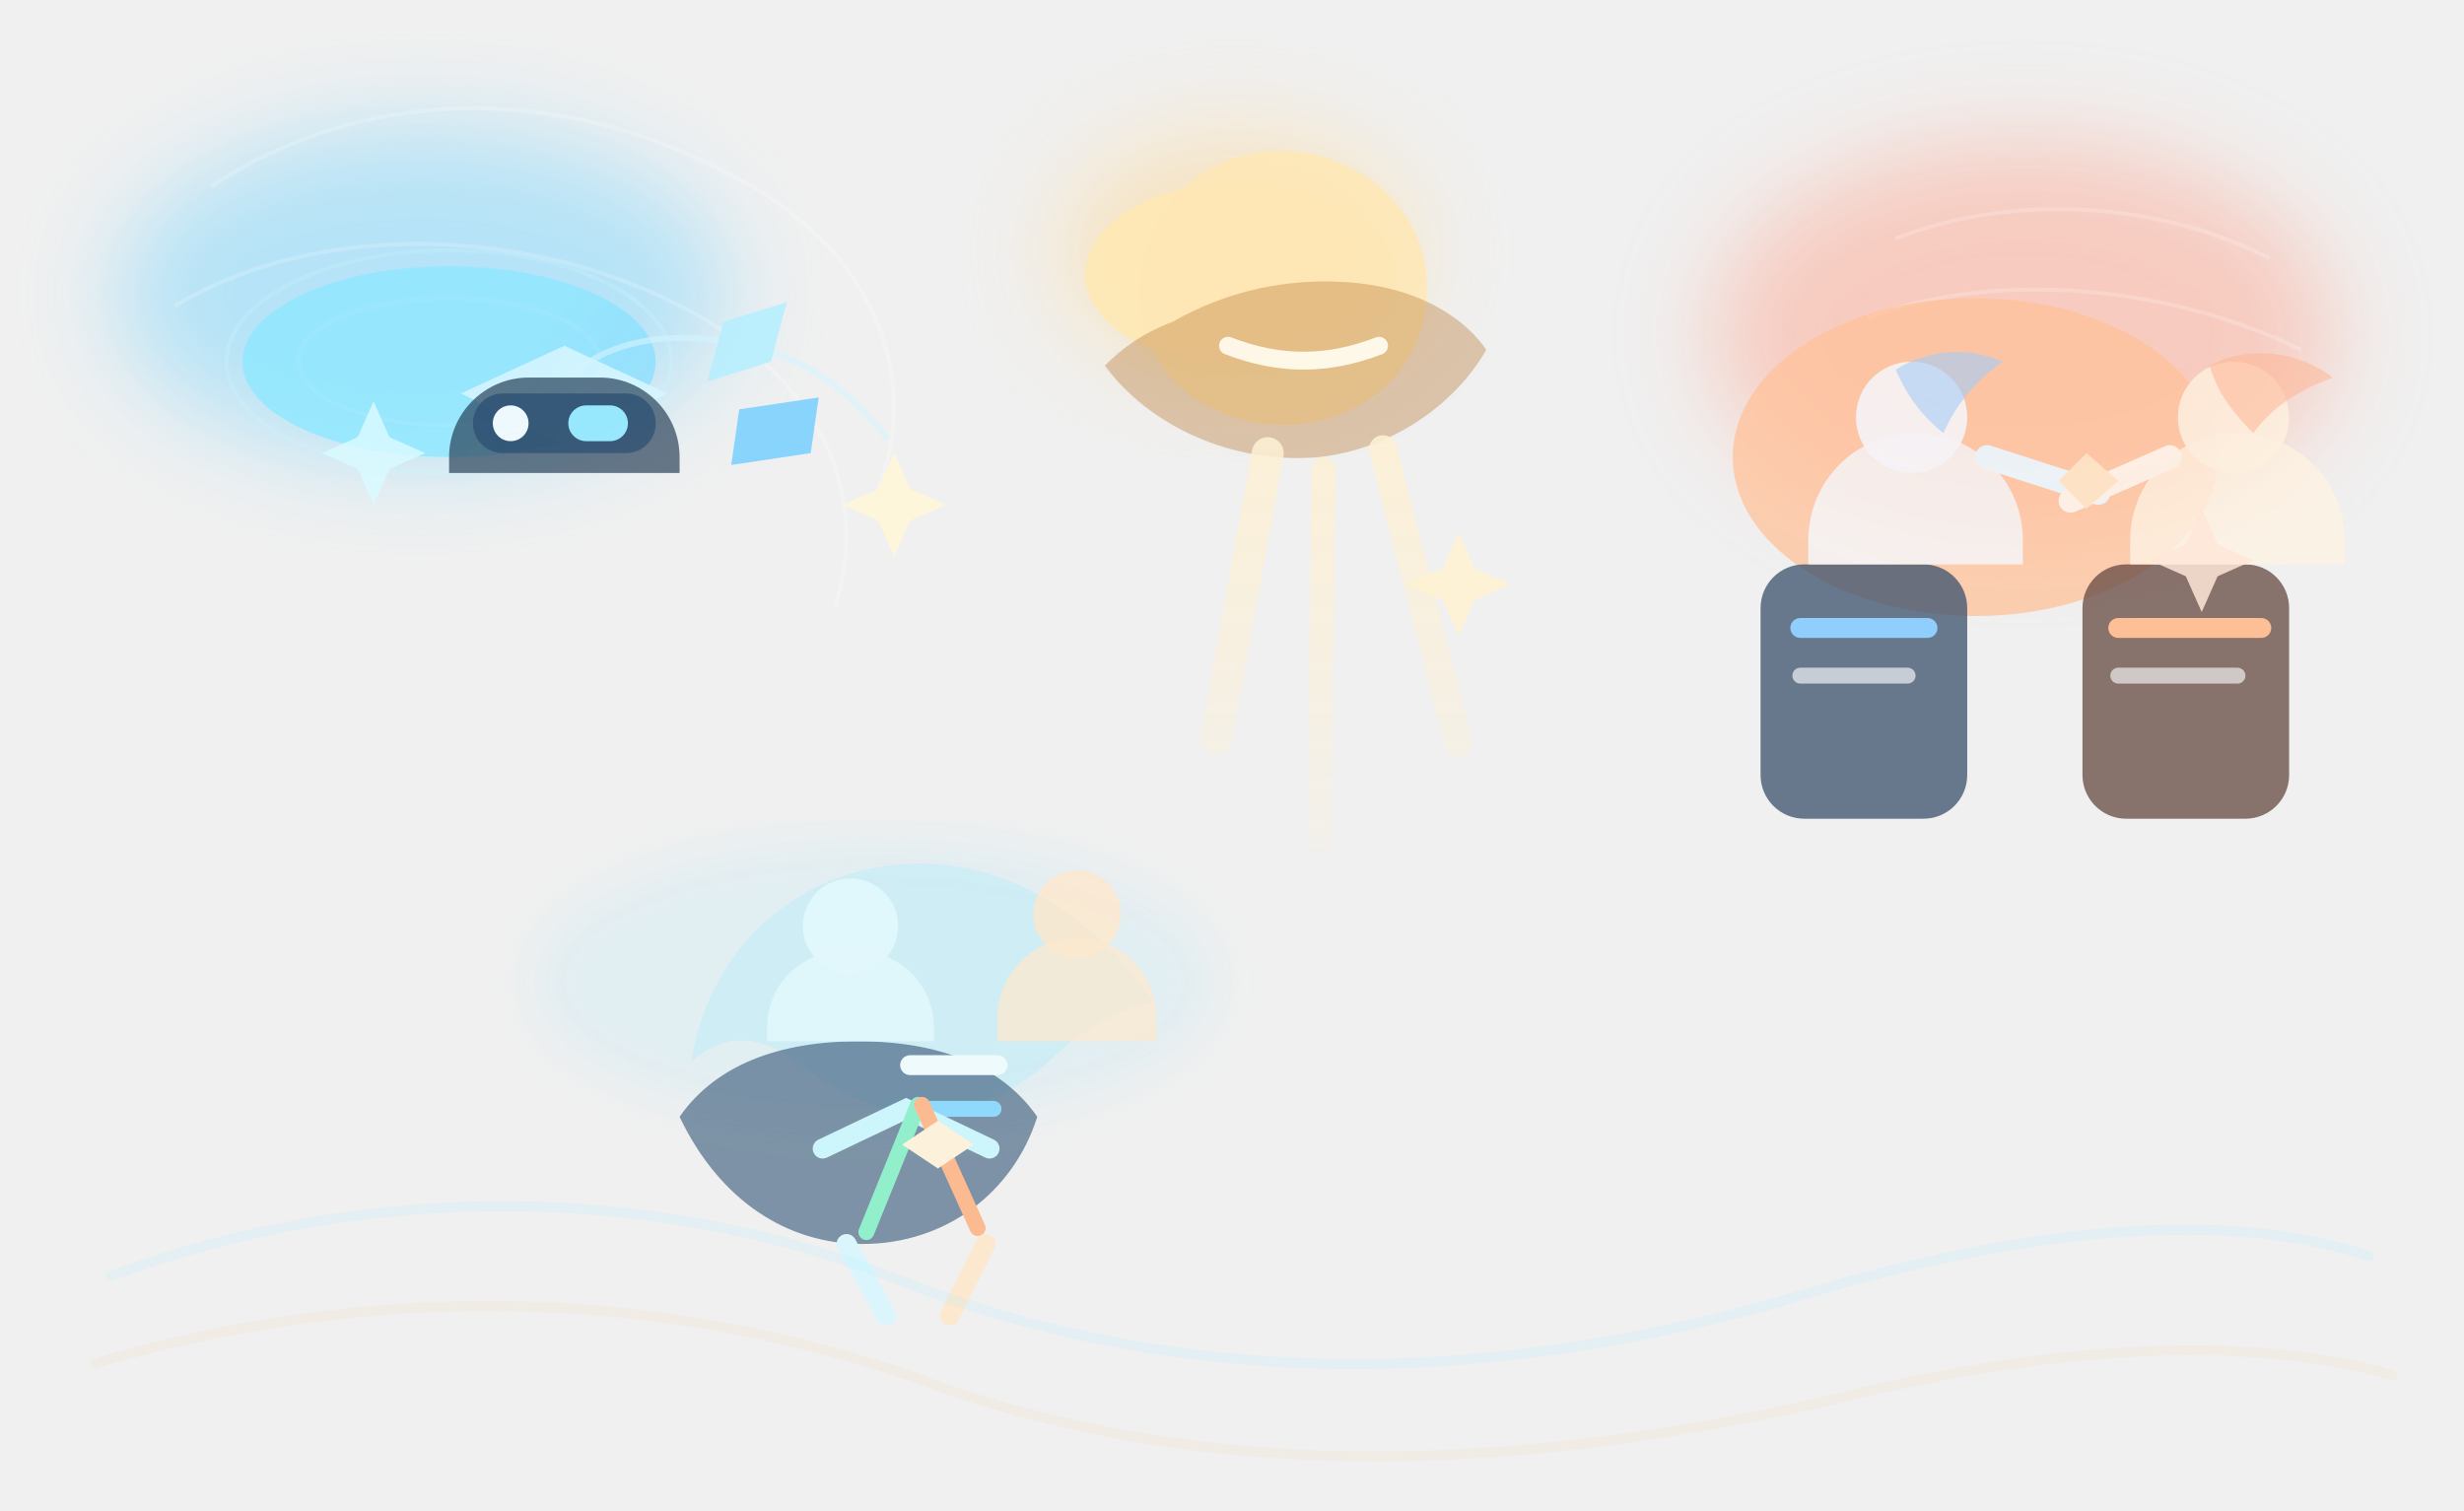
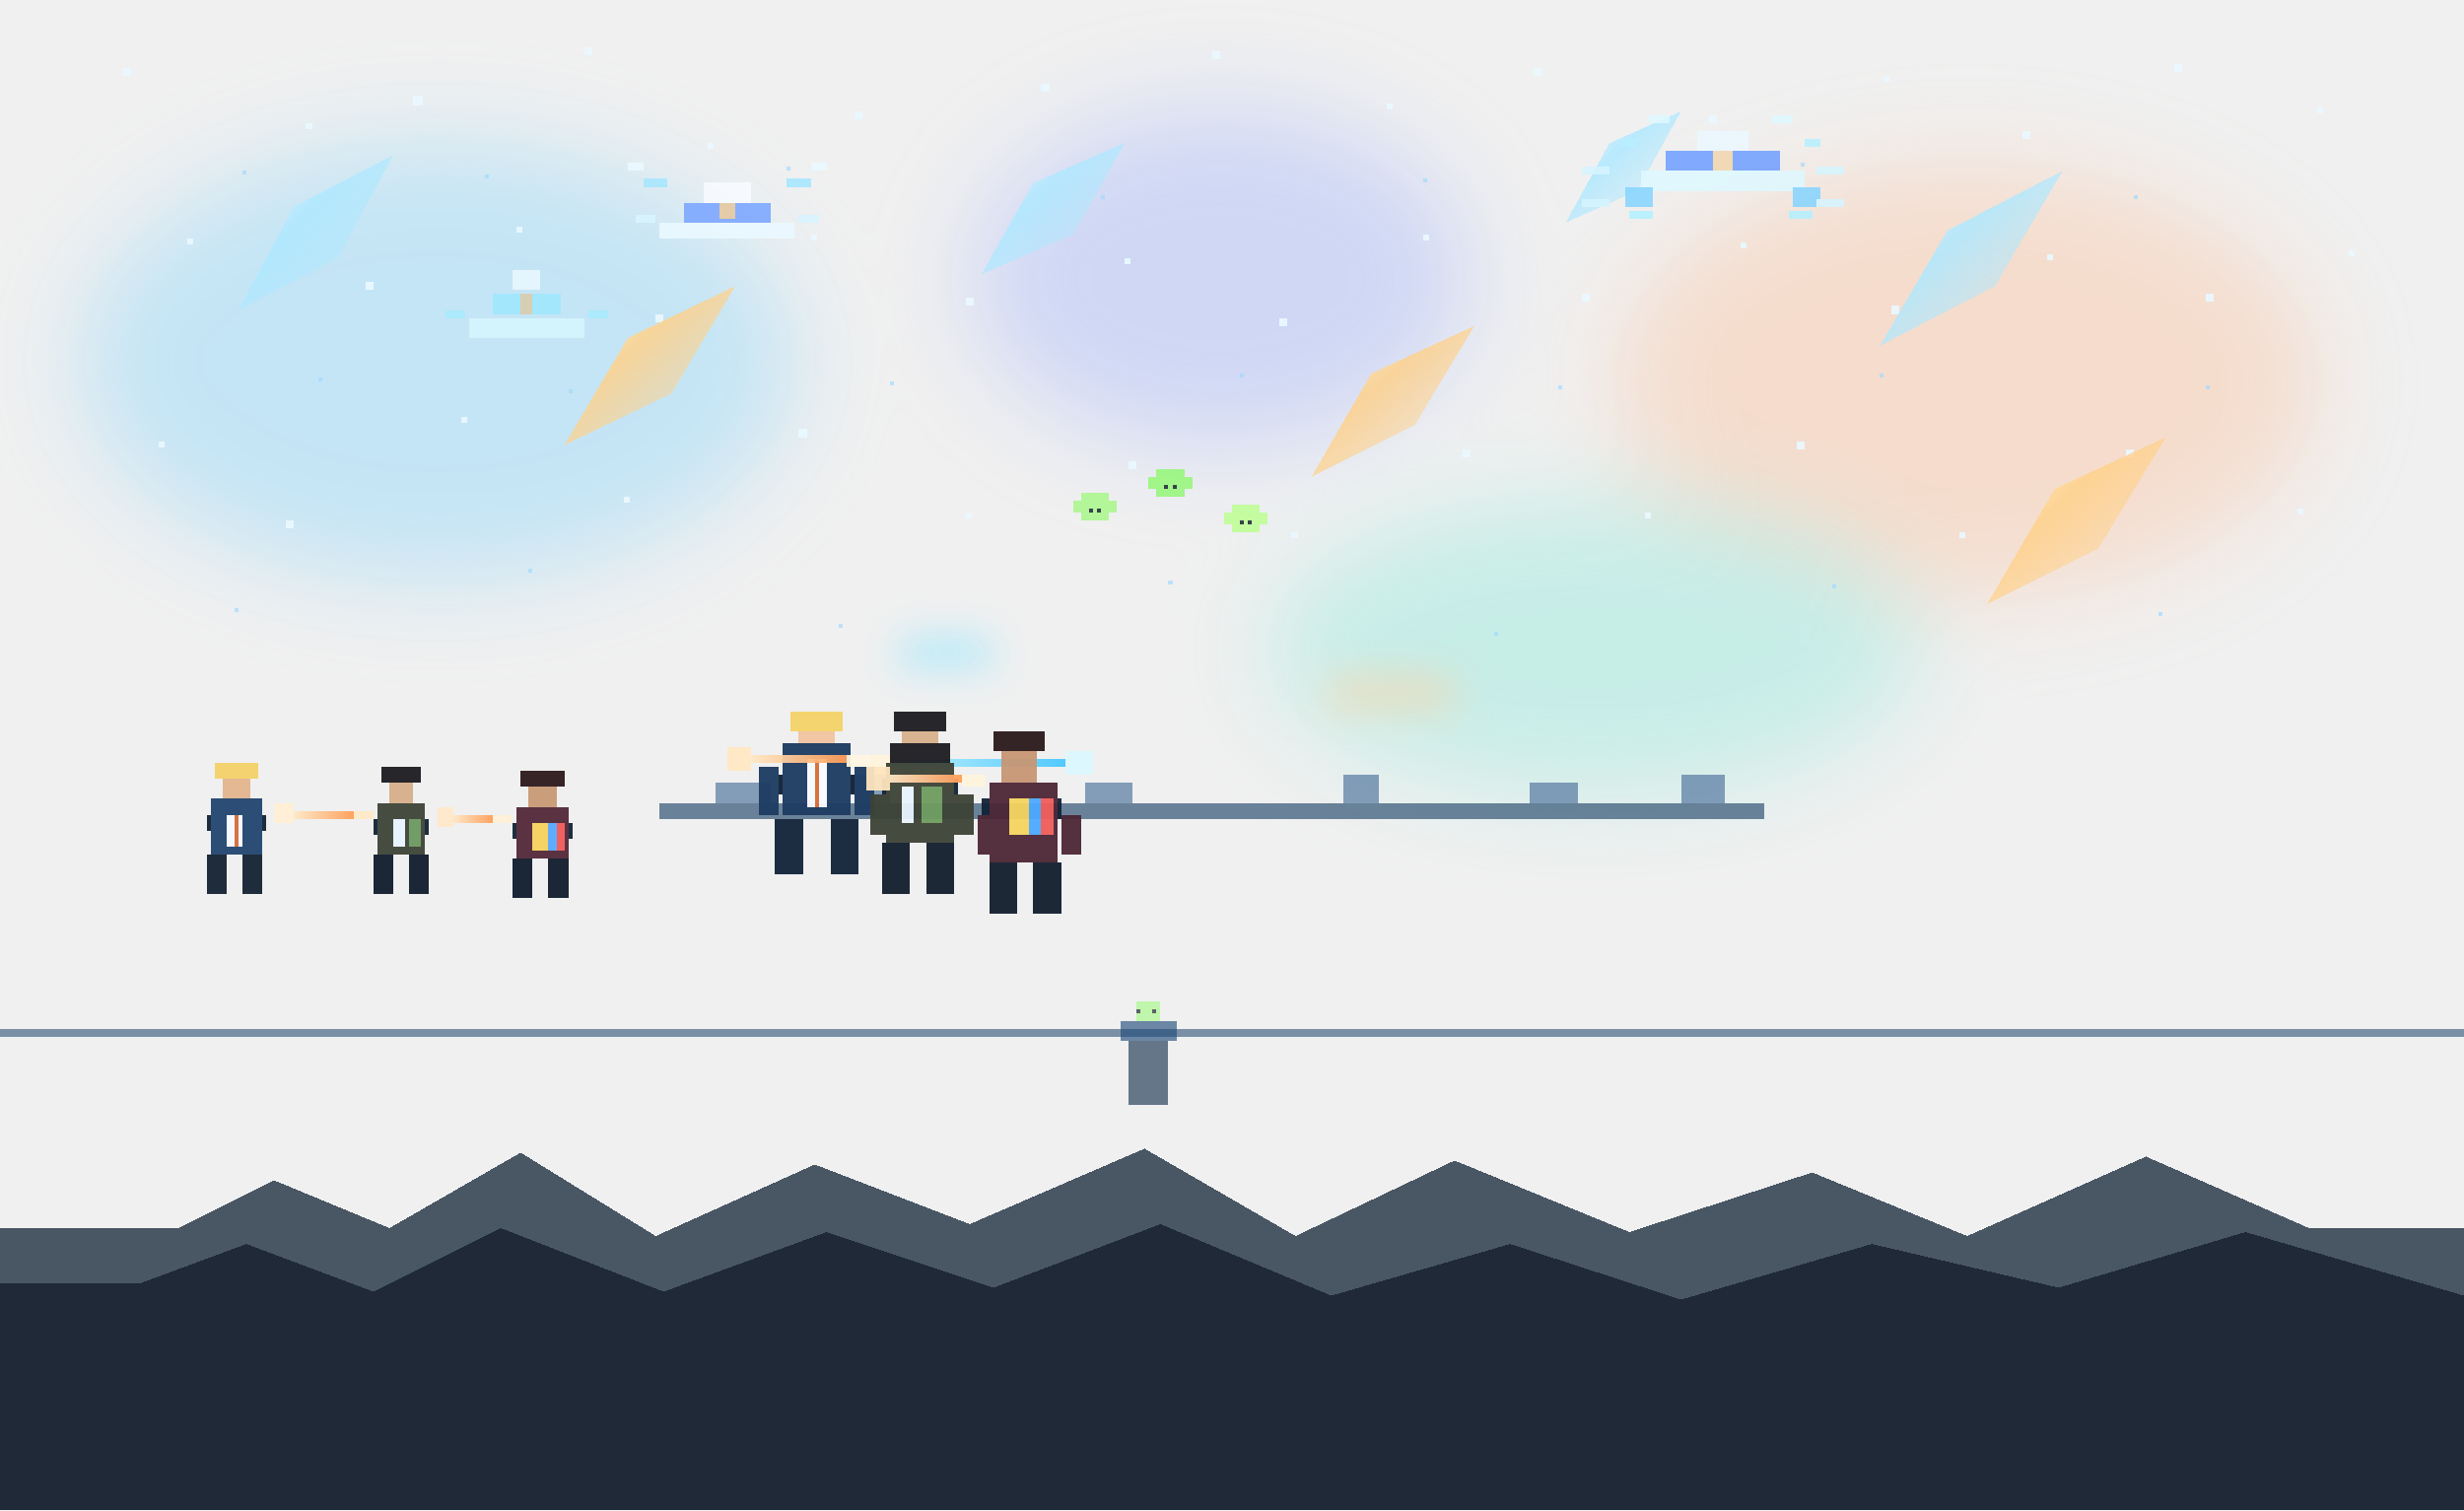
<svg xmlns="http://www.w3.org/2000/svg" width="1240" height="760" viewBox="0 0 1240 760" fill="none">
  <defs>
-     <linearGradient id="glowBlue" x1="122" y1="100" x2="416" y2="322" gradientUnits="userSpaceOnUse">
-       <stop stop-color="#8FE8FF" stop-opacity="0.95" />
-       <stop offset="1" stop-color="#57A9FF" stop-opacity="0.08" />
-     </linearGradient>
-     <linearGradient id="glowGold" x1="560" y1="48" x2="690" y2="256" gradientUnits="userSpaceOnUse">
-       <stop stop-color="#FFE8B2" stop-opacity="0.96" />
-       <stop offset="1" stop-color="#F4B35D" stop-opacity="0.08" />
-     </linearGradient>
-     <linearGradient id="glowRed" x1="878" y1="132" x2="1134" y2="342" gradientUnits="userSpaceOnUse">
-       <stop stop-color="#FFC19B" stop-opacity="0.9" />
-       <stop offset="1" stop-color="#FF7E7E" stop-opacity="0.08" />
-     </linearGradient>
-     <linearGradient id="beam" x1="620" y1="170" x2="620" y2="430" gradientUnits="userSpaceOnUse">
-       <stop stop-color="#FFF0D0" stop-opacity="0.88" />
-       <stop offset="1" stop-color="#FFF0D0" stop-opacity="0" />
-     </linearGradient>
-     <filter id="blur24" x="0" y="0" width="1240" height="760" filterUnits="userSpaceOnUse" color-interpolation-filters="sRGB">
+     <linearGradient id="meteorBlue" x1="0" y1="0" x2="1" y2="1">
+       <stop offset="0" stop-color="#F5FBFF" />
+       <stop offset="0.4" stop-color="#AEE8FF" />
+       <stop offset="1" stop-color="#AEE8FF" stop-opacity="0" />
+     </linearGradient>
+     <linearGradient id="meteorGold" x1="0" y1="0" x2="1" y2="1">
+       <stop offset="0" stop-color="#FFF7DD" />
+       <stop offset="0.4" stop-color="#FFD18A" />
+       <stop offset="1" stop-color="#FFD18A" stop-opacity="0" />
+     </linearGradient>
+     <linearGradient id="beamBlue" x1="0" y1="0" x2="1" y2="0">
+       <stop offset="0" stop-color="#BFF3FF" />
+       <stop offset="1" stop-color="#4CC8FF" />
+     </linearGradient>
+     <linearGradient id="beamOrange" x1="0" y1="0" x2="1" y2="0">
+       <stop offset="0" stop-color="#FFE8C5" />
+       <stop offset="1" stop-color="#FF9D57" />
+     </linearGradient>
+     <filter id="softGlow" x="-120" y="-120" width="1480" height="1000" filterUnits="userSpaceOnUse" color-interpolation-filters="sRGB">
      <feGaussianBlur stdDeviation="24" />
    </filter>
-     <filter id="blur12" x="0" y="0" width="1240" height="760" filterUnits="userSpaceOnUse" color-interpolation-filters="sRGB">
-       <feGaussianBlur stdDeviation="12" />
+     <filter id="smallGlow" x="-40" y="-40" width="1320" height="840" filterUnits="userSpaceOnUse" color-interpolation-filters="sRGB">
+       <feGaussianBlur stdDeviation="10" />
    </filter>
  </defs>
-   <g opacity="0.46">
-     <ellipse cx="212" cy="148" rx="154" ry="84" fill="#71D4FF" filter="url(#blur24)" />
-     <ellipse cx="622" cy="126" rx="90" ry="60" fill="#FFD58A" filter="url(#blur24)" />
-     <ellipse cx="1018" cy="168" rx="156" ry="96" fill="#FF9F86" filter="url(#blur24)" />
+   <g opacity="0.34" filter="url(#softGlow)">
+     <ellipse cx="220" cy="182" rx="180" ry="110" fill="#6FCFFF" />
+     <ellipse cx="614" cy="140" rx="126" ry="86" fill="#91A8FF" />
+     <ellipse cx="990" cy="192" rx="176" ry="108" fill="#FFB78A" />
+     <ellipse cx="802" cy="326" rx="164" ry="74" fill="#79E8D7" />
  </g>
-   <g opacity="0.5" stroke="rgba(255,255,255,0.38)" stroke-width="2">
-     <path d="M106 94C188 40 292 42 382 96C444 134 462 194 442 246" />
-     <path d="M88 154C164 108 280 114 360 164C420 202 436 256 420 306" />
-     <path d="M954 120C1010 98 1084 100 1142 130" />
-     <path d="M940 160C996 138 1084 140 1158 176" />
-   </g>
-   <g transform="translate(110 110)" opacity="0.86">
-     <ellipse cx="116" cy="72" rx="104" ry="48" fill="url(#glowBlue)" />
-     <ellipse cx="116" cy="72" rx="112" ry="56" stroke="#C8F4FF" stroke-opacity="0.34" stroke-width="2" />
-     <ellipse cx="116" cy="72" rx="76" ry="32" stroke="#AEE9FF" stroke-opacity="0.28" stroke-width="2" />
-     <path d="M172 84C190 64 220 56 256 62C288 66 314 82 336 110" stroke="#D4F6FF" stroke-opacity="0.68" stroke-width="3" stroke-linecap="round" />
-     <path d="M174 64L226 88L174 114L122 88L174 64Z" fill="#D7F6FF" fill-opacity="0.94" />
-     <path d="M156 80H192C214 80 232 98 232 120V128H116V120C116 98 134 80 156 80Z" fill="#0E2741" fill-opacity="0.7" />
-     <rect x="128" y="88" width="92" height="30" rx="15" fill="#173B61" fill-opacity="0.82" />
-     <rect x="138" y="94" width="18" height="18" rx="9" fill="#F4FBFF" />
-     <rect x="176" y="94" width="30" height="18" rx="9" fill="#8FE8FF" />
-     <path d="M254 52L286 42L278 72L246 82L254 52Z" fill="#B5EFFF" />
-     <path d="M262 96L302 90L298 118L258 124L262 96Z" fill="#79CFFF" />
-     <path d="M340 118L348 136L366 144L348 152L340 170L332 152L314 144L332 136L340 118Z" fill="#FFF7D8" />
-   </g>
-   <g transform="translate(520 52)" opacity="0.88">
-     <ellipse cx="104" cy="86" rx="78" ry="46" fill="url(#glowGold)" />
-     <path d="M60 66C72 34 108 18 142 26C174 34 196 58 198 88C200 116 186 142 160 154C136 166 106 164 84 150C56 134 46 98 60 66Z" fill="#FFE7B3" fill-opacity="0.92" />
-     <path d="M70 110C98 94 128 88 158 90C188 92 214 104 228 124C212 152 180 174 144 178C100 182 58 162 36 132C44 124 54 116 70 110Z" fill="#B06E22" fill-opacity="0.38" />
-     <path d="M98 122C124 132 148 132 174 122" stroke="#FFF9E9" stroke-width="9" stroke-linecap="round" />
-     <path d="M118 176L92 320" stroke="url(#beam)" stroke-width="16" stroke-linecap="round" />
-     <path d="M146 184L144 372" stroke="url(#beam)" stroke-width="12" stroke-linecap="round" />
-     <path d="M176 174L214 322" stroke="url(#beam)" stroke-width="14" stroke-linecap="round" />
-   </g>
-   <g transform="translate(852 122)" opacity="0.84">
-     <ellipse cx="142" cy="108" rx="122" ry="80" fill="url(#glowRed)" />
-     <rect x="34" y="162" width="104" height="128" rx="22" fill="#1B3556" fill-opacity="0.76" />
-     <rect x="196" y="162" width="104" height="128" rx="22" fill="#523128" fill-opacity="0.78" />
-     <path d="M58 150C58 120 82 96 112 96C142 96 166 120 166 150V162H58V150Z" fill="#F5FAFF" fill-opacity="0.82" />
-     <path d="M220 150C220 120 244 96 274 96C304 96 328 120 328 150V162H220V150Z" fill="#FFF2E0" fill-opacity="0.82" />
-     <circle cx="110" cy="88" r="28" fill="#F5FAFF" fill-opacity="0.9" />
-     <circle cx="272" cy="88" r="28" fill="#FFF2E0" fill-opacity="0.9" />
-     <path d="M102 64C118 54 138 52 156 60C142 70 132 82 126 96C116 88 108 78 102 64Z" fill="#9ACEFF" fill-opacity="0.62" />
-     <path d="M260 62C278 52 304 54 322 68C306 74 292 82 282 96C272 86 264 76 260 62Z" fill="#FFB38C" fill-opacity="0.56" />
-     <path d="M148 108L204 126" stroke="#EAF8FF" stroke-width="12" stroke-linecap="round" />
-     <path d="M240 108L190 130" stroke="#FFF3E9" stroke-width="12" stroke-linecap="round" />
-     <path d="M184 120L198 106L214 120L198 134L184 120Z" fill="#FFE5C4" />
-     <path d="M54 194H118" stroke="#7EC7FF" stroke-width="10" stroke-linecap="round" />
-     <path d="M54 218H108" stroke="#FFFFFF" stroke-opacity="0.64" stroke-width="8" stroke-linecap="round" />
-     <path d="M214 194H286" stroke="#FFB585" stroke-width="10" stroke-linecap="round" />
-     <path d="M214 218H274" stroke="#FFFFFF" stroke-opacity="0.62" stroke-width="8" stroke-linecap="round" />
-   </g>
-   <g transform="translate(250 412)" opacity="0.82">
-     <ellipse cx="190" cy="82" rx="172" ry="72" fill="#6FD9FF" fill-opacity="0.14" filter="url(#blur12)" />
-     <path d="M98 122C106 70 144 32 194 24C246 16 296 42 330 92C312 96 294 106 278 122C258 140 236 148 214 148C188 148 168 136 150 122C132 108 114 108 98 122Z" fill="#8EE8FF" fill-opacity="0.28" />
-     <path d="M92 150C110 124 142 112 182 112C222 112 254 124 272 150C260 188 226 214 184 214C146 214 112 192 92 150Z" fill="#173D63" fill-opacity="0.64" />
-     <path d="M136 106C136 82 154 66 178 66C202 66 220 82 220 106V112H136V106Z" fill="#DFFAFF" fill-opacity="0.78" />
-     <circle cx="178" cy="54" r="24" fill="#DFFAFF" fill-opacity="0.88" />
-     <path d="M252 100C252 78 270 60 292 60C314 60 332 78 332 100V112H252V100Z" fill="#FFE7C7" fill-opacity="0.74" />
-     <circle cx="292" cy="48" r="22" fill="#FFE7C7" fill-opacity="0.84" />
-     <path d="M208 124L252 124" stroke="#EEFDFF" stroke-width="10" stroke-linecap="round" />
-     <path d="M214 146L250 146" stroke="#79D4FF" stroke-width="8" stroke-linecap="round" />
-     <path d="M164 166L206 146L248 166" stroke="#C6F6FF" stroke-width="10" stroke-linecap="round" />
-     <path d="M212 144L186 208" stroke="#7EEFC5" stroke-width="8" stroke-linecap="round" />
-     <path d="M214 144L242 206" stroke="#FFAE7B" stroke-width="8" stroke-linecap="round" />
-     <path d="M176 214L196 250" stroke="#D5F8FF" stroke-width="10" stroke-linecap="round" />
-     <path d="M246 214L228 250" stroke="#FFE7C7" stroke-width="10" stroke-linecap="round" />
-     <path d="M204 164L222 152L240 164L222 176L204 164Z" fill="#FFF2D6" />
-   </g>
-   <g opacity="0.48">
-     <path d="M56 642C180 596 326 594 452 644C584 696 738 702 906 652C1038 612 1132 612 1192 632" stroke="#A8E9FF" stroke-opacity="0.38" stroke-width="5" stroke-linecap="round" />
-     <path d="M48 686C184 646 330 646 468 696C594 742 750 746 932 702C1048 674 1142 674 1204 692" stroke="#F4C084" stroke-opacity="0.22" stroke-width="5" stroke-linecap="round" />
-   </g>
-   <g opacity="0.84">
-     <path d="M188 202L196 220L214 228L196 236L188 254L180 236L162 228L180 220L188 202Z" fill="#D9FAFF" />
-     <path d="M734 268L742 286L760 294L742 302L734 320L726 302L708 294L726 286L734 268Z" fill="#FFF2D0" />
-     <path d="M1108 256L1116 274L1134 282L1116 290L1108 308L1100 290L1082 282L1100 274L1108 256Z" fill="#FFE6D8" />
+   <g shape-rendering="crispEdges">
+     <g opacity="0.94" fill="#EAF8FF">
+       <rect x="62" y="34" width="4" height="4" />
+       <rect x="154" y="62" width="3" height="3" />
+       <rect x="208" y="48" width="5" height="5" />
+       <rect x="294" y="24" width="4" height="4" />
+       <rect x="356" y="72" width="3" height="3" />
+       <rect x="430" y="56" width="4" height="4" />
+       <rect x="524" y="42" width="4" height="4" />
+       <rect x="610" y="26" width="4" height="4" />
+       <rect x="698" y="52" width="3" height="3" />
+       <rect x="772" y="34" width="4" height="4" />
+       <rect x="860" y="58" width="4" height="4" />
+       <rect x="948" y="38" width="3" height="3" />
+       <rect x="1018" y="66" width="4" height="4" />
+       <rect x="1094" y="32" width="4" height="4" />
+       <rect x="1166" y="54" width="3" height="3" />
+       <rect x="94" y="120" width="3" height="3" />
+       <rect x="184" y="142" width="4" height="4" />
+       <rect x="260" y="114" width="3" height="3" />
+       <rect x="330" y="158" width="4" height="4" />
+       <rect x="408" y="118" width="3" height="3" />
+       <rect x="486" y="150" width="4" height="4" />
+       <rect x="566" y="130" width="3" height="3" />
+       <rect x="644" y="160" width="4" height="4" />
+       <rect x="716" y="118" width="3" height="3" />
+       <rect x="796" y="148" width="4" height="4" />
+       <rect x="876" y="122" width="3" height="3" />
+       <rect x="952" y="154" width="4" height="4" />
+       <rect x="1030" y="128" width="3" height="3" />
+       <rect x="1110" y="148" width="4" height="4" />
+       <rect x="1182" y="126" width="3" height="3" />
+       <rect x="80" y="222" width="3" height="3" />
+       <rect x="144" y="262" width="4" height="4" />
+       <rect x="232" y="210" width="3" height="3" />
+       <rect x="314" y="250" width="3" height="3" />
+       <rect x="402" y="216" width="4" height="4" />
+       <rect x="486" y="258" width="3" height="3" />
+       <rect x="568" y="232" width="4" height="4" />
+       <rect x="650" y="268" width="3" height="3" />
+       <rect x="736" y="226" width="4" height="4" />
+       <rect x="828" y="258" width="3" height="3" />
+       <rect x="904" y="222" width="4" height="4" />
+       <rect x="986" y="268" width="3" height="3" />
+       <rect x="1070" y="226" width="4" height="4" />
+       <rect x="1156" y="256" width="3" height="3" />
+     </g>
+     <g opacity="0.66" fill="#9ED9FF">
+       <rect x="122" y="86" width="2" height="2" />
+       <rect x="244" y="88" width="2" height="2" />
+       <rect x="396" y="84" width="2" height="2" />
+       <rect x="554" y="98" width="2" height="2" />
+       <rect x="716" y="90" width="2" height="2" />
+       <rect x="906" y="82" width="2" height="2" />
+       <rect x="1074" y="98" width="2" height="2" />
+       <rect x="160" y="190" width="2" height="2" />
+       <rect x="286" y="196" width="2" height="2" />
+       <rect x="448" y="192" width="2" height="2" />
+       <rect x="624" y="188" width="2" height="2" />
+       <rect x="784" y="194" width="2" height="2" />
+       <rect x="946" y="188" width="2" height="2" />
+       <rect x="1110" y="194" width="2" height="2" />
+       <rect x="118" y="306" width="2" height="2" />
+       <rect x="266" y="286" width="2" height="2" />
+       <rect x="422" y="314" width="2" height="2" />
+       <rect x="588" y="292" width="2" height="2" />
+       <rect x="752" y="318" width="2" height="2" />
+       <rect x="922" y="294" width="2" height="2" />
+       <rect x="1086" y="308" width="2" height="2" />
+     </g>
+     <g opacity="0.84">
+       <path d="M148 104L198 78L170 130L120 156L148 104Z" fill="url(#meteorBlue)" />
+       <path d="M316 170L370 144L338 198L284 224L316 170Z" fill="url(#meteorGold)" />
+       <path d="M980 116L1038 86L1004 144L946 174L980 116Z" fill="url(#meteorBlue)" />
+       <path d="M1034 246L1090 220L1056 276L1000 304L1034 246Z" fill="url(#meteorGold)" />
+       <path d="M810 72L846 56L824 96L788 112L810 72Z" fill="url(#meteorBlue)" />
+       <path d="M520 92L566 72L540 118L494 138L520 92Z" fill="url(#meteorBlue)" />
+       <path d="M690 188L742 164L712 214L660 240L690 188Z" fill="url(#meteorGold)" />
+     </g>
+     <g opacity="0.86">
+       <rect x="826" y="86" width="82" height="10" fill="#DDF8FF" />
+       <rect x="838" y="76" width="58" height="10" fill="#6F9EFF" />
+       <rect x="854" y="66" width="26" height="10" fill="#EAF8FF" />
+       <rect x="862" y="76" width="10" height="10" fill="#F1D5AE" />
+       <rect x="818" y="94" width="14" height="10" fill="#85D4FF" />
+       <rect x="902" y="94" width="14" height="10" fill="#85D4FF" />
+       <rect x="820" y="106" width="12" height="4" fill="#B2F0FF" />
+       <rect x="900" y="106" width="12" height="4" fill="#B2F0FF" />
+       <rect x="914" y="84" width="14" height="4" fill="#D5F4FF" />
+       <rect x="914" y="100" width="14" height="4" fill="#D5F4FF" />
+       <rect x="796" y="84" width="14" height="4" fill="#D5F4FF" />
+       <rect x="796" y="100" width="14" height="4" fill="#D5F4FF" />
+       <rect x="830" y="58" width="10" height="4" fill="#DDF8FF" />
+       <rect x="892" y="58" width="10" height="4" fill="#DDF8FF" />
+       <rect x="816" y="70" width="8" height="4" fill="#B7EFFF" />
+       <rect x="908" y="70" width="8" height="4" fill="#B7EFFF" />
+     </g>
+     <g opacity="0.84">
+       <rect x="236" y="160" width="58" height="10" fill="#D6F7FF" />
+       <rect x="248" y="148" width="34" height="10" fill="#9CE7FF" />
+       <rect x="258" y="136" width="14" height="10" fill="#EAF8FF" />
+       <rect x="262" y="148" width="6" height="10" fill="#DBCAA8" />
+       <rect x="224" y="156" width="10" height="4" fill="#A7EBFF" />
+       <rect x="296" y="156" width="10" height="4" fill="#A7EBFF" />
+     </g>
+     <g opacity="0.9">
+       <rect x="332" y="112" width="68" height="8" fill="#EAF8FF" />
+       <rect x="344" y="102" width="44" height="10" fill="#7DA7FF" />
+       <rect x="354" y="92" width="24" height="10" fill="#F7FBFF" />
+       <rect x="362" y="102" width="8" height="8" fill="#E4C9A0" />
+       <rect x="320" y="108" width="10" height="4" fill="#D8F4FF" />
+       <rect x="402" y="108" width="10" height="4" fill="#D8F4FF" />
+       <rect x="324" y="90" width="12" height="4" fill="#A7E7FF" />
+       <rect x="396" y="90" width="12" height="4" fill="#A7E7FF" />
+       <rect x="316" y="82" width="8" height="4" fill="#EAF8FF" />
+       <rect x="408" y="82" width="8" height="4" fill="#EAF8FF" />
+     </g>
+     <g opacity="0.8">
+       <rect x="544" y="248" width="14" height="14" fill="#A3F783" />
+       <rect x="540" y="252" width="4" height="6" fill="#A3F783" />
+       <rect x="558" y="252" width="4" height="6" fill="#A3F783" />
+       <rect x="548" y="256" width="2" height="2" fill="#0B1621" />
+       <rect x="552" y="256" width="2" height="2" fill="#0B1621" />
+       <rect x="582" y="236" width="14" height="14" fill="#8EF76F" />
+       <rect x="578" y="240" width="4" height="6" fill="#8EF76F" />
+       <rect x="596" y="240" width="4" height="6" fill="#8EF76F" />
+       <rect x="586" y="244" width="2" height="2" fill="#0B1621" />
+       <rect x="590" y="244" width="2" height="2" fill="#0B1621" />
+       <rect x="620" y="254" width="14" height="14" fill="#BAFF8C" />
+       <rect x="616" y="258" width="4" height="6" fill="#BAFF8C" />
+       <rect x="634" y="258" width="4" height="6" fill="#BAFF8C" />
+       <rect x="624" y="262" width="2" height="2" fill="#0B1621" />
+       <rect x="628" y="262" width="2" height="2" fill="#0B1621" />
+     </g>
+     <g opacity="0.78" filter="url(#smallGlow)">
+       <rect x="454" y="322" width="44" height="8" fill="#8AE5FF" />
+       <rect x="450" y="330" width="52" height="6" fill="#8AE5FF" fill-opacity="0.72" />
+       <rect x="670" y="342" width="60" height="8" fill="#FFD1A1" />
+       <rect x="666" y="350" width="68" height="6" fill="#FFD1A1" fill-opacity="0.72" />
+     </g>
+     <g opacity="0.7">
+       <rect x="332" y="404" width="556" height="8" fill="#315274" />
+       <rect x="360" y="394" width="28" height="10" fill="#54779F" />
+       <rect x="430" y="390" width="18" height="14" fill="#54779F" />
+       <rect x="546" y="394" width="24" height="10" fill="#54779F" />
+       <rect x="676" y="390" width="18" height="14" fill="#54779F" />
+       <rect x="770" y="394" width="24" height="10" fill="#54779F" />
+       <rect x="846" y="390" width="22" height="14" fill="#54779F" />
+     </g>
+     <g opacity="0.94">
+       <rect x="104" y="410" width="30" height="8" fill="#0F2233" />
+       <rect x="112" y="392" width="14" height="18" fill="#E2B58D" />
+       <rect x="108" y="384" width="22" height="8" fill="#F3D067" />
+       <rect x="106" y="402" width="26" height="28" fill="#20446F" />
+       <rect x="114" y="410" width="8" height="16" fill="#F7FBFF" />
+       <rect x="118" y="410" width="2" height="16" fill="#D56B38" />
+       <rect x="104" y="430" width="10" height="20" fill="#112031" />
+       <rect x="122" y="430" width="10" height="20" fill="#112031" />
+     </g>
+     <g opacity="0.94">
+       <rect x="188" y="412" width="28" height="8" fill="#0F2233" />
+       <rect x="196" y="394" width="12" height="18" fill="#D7AE88" />
+       <rect x="192" y="386" width="20" height="8" fill="#1A1A1F" />
+       <rect x="190" y="404" width="24" height="26" fill="#3D4236" />
+       <rect x="198" y="412" width="6" height="14" fill="#E7F3FF" />
+       <rect x="206" y="412" width="6" height="14" fill="#6A985E" />
+       <rect x="188" y="430" width="10" height="20" fill="#0E1A2A" />
+       <rect x="206" y="430" width="10" height="20" fill="#0E1A2A" />
+       <rect x="178" y="408" width="10" height="4" fill="#FFE9C8" />
+       <rect x="148" y="408" width="30" height="4" fill="url(#beamOrange)" />
+       <rect x="138" y="404" width="10" height="10" fill="#FFEFD4" />
+     </g>
+     <g opacity="0.94">
+       <rect x="258" y="414" width="30" height="8" fill="#102235" />
+       <rect x="266" y="396" width="14" height="18" fill="#C89874" />
+       <rect x="262" y="388" width="22" height="8" fill="#2B171B" />
+       <rect x="260" y="406" width="26" height="26" fill="#512637" />
+       <rect x="268" y="414" width="8" height="14" fill="#F5D15B" />
+       <rect x="276" y="414" width="4" height="14" fill="#56A8FF" />
+       <rect x="280" y="414" width="4" height="14" fill="#F05857" />
+       <rect x="258" y="432" width="10" height="20" fill="#0E1A2A" />
+       <rect x="276" y="432" width="10" height="20" fill="#0E1A2A" />
+       <rect x="248" y="410" width="10" height="4" fill="#FFF0D8" />
+       <rect x="228" y="410" width="20" height="4" fill="url(#beamOrange)" />
+       <rect x="220" y="406" width="8" height="10" fill="#FFE9CB" />
+     </g>
+     <g opacity="0.92">
+       <rect x="0" y="518" width="1240" height="4" fill="#315274" fill-opacity="0.66" />
+       <path d="M0 618H90L138 594L196 618L262 580L330 622L410 586L488 616L576 578L652 622L732 584L820 620L912 590L990 622L1080 582L1162 618H1240V760H0V618Z" fill="#14263A" fill-opacity="0.82" />
+       <path d="M0 646H70L124 626L188 650L252 618L334 650L416 620L500 648L584 616L670 652L760 626L846 654L942 626L1036 648L1130 620L1240 652V760H0V646Z" fill="#0B1625" fill-opacity="0.96" />
+     </g>
+     <g transform="translate(10 -118)" opacity="0.96">
+       <rect x="380" y="508" width="42" height="10" fill="#102235" />
+       <rect x="392" y="484" width="18" height="24" fill="#F0C5A2" />
+       <rect x="388" y="476" width="26" height="10" fill="#F5D36A" />
+       <rect x="384" y="492" width="34" height="36" fill="#1E3C63" />
+       <rect x="396" y="500" width="10" height="24" fill="#F7FAFF" />
+       <rect x="400" y="500" width="2" height="24" fill="#D66F39" />
+       <rect x="380" y="530" width="14" height="28" fill="#14253A" />
+       <rect x="408" y="530" width="14" height="28" fill="#14253A" />
+       <rect x="372" y="504" width="10" height="24" fill="#1E3C63" />
+       <rect x="420" y="504" width="10" height="24" fill="#1E3C63" />
+       <rect x="428" y="498" width="12" height="6" fill="#FFF4DC" />
+       <rect x="438" y="500" width="88" height="4" fill="url(#beamBlue)" />
+       <rect x="526" y="496" width="14" height="12" fill="#DDF8FF" />
+     </g>
+     <g transform="translate(-250 -120)" opacity="0.94">
+       <rect x="694" y="512" width="38" height="10" fill="#0F2233" />
+       <rect x="704" y="488" width="18" height="24" fill="#D8B08A" />
+       <rect x="700" y="478" width="26" height="10" fill="#1B1A1F" />
+       <rect x="698" y="494" width="30" height="10" fill="#1B1A1F" />
+       <rect x="696" y="504" width="34" height="40" fill="#3B4134" />
+       <rect x="704" y="516" width="6" height="18" fill="#E8F3FF" />
+       <rect x="714" y="516" width="10" height="18" fill="#6C9B5D" />
+       <rect x="694" y="544" width="14" height="26" fill="#101C2C" />
+       <rect x="716" y="544" width="14" height="26" fill="#101C2C" />
+       <rect x="688" y="520" width="10" height="20" fill="#3B4134" />
+       <rect x="730" y="520" width="10" height="20" fill="#3B4134" />
+       <rect x="676" y="500" width="12" height="6" fill="#FFF6E1" />
+       <rect x="628" y="500" width="48" height="4" fill="url(#beamOrange)" />
+       <rect x="616" y="496" width="12" height="12" fill="#FFE8C3" />
+     </g>
+     <g transform="translate(-300 -112)" opacity="0.94">
+       <rect x="794" y="514" width="40" height="10" fill="#102235" />
+       <rect x="804" y="490" width="18" height="24" fill="#C79673" />
+       <rect x="800" y="480" width="26" height="10" fill="#28171A" />
+       <rect x="798" y="506" width="34" height="40" fill="#4B2433" />
+       <rect x="808" y="514" width="10" height="18" fill="#F4D35C" />
+       <rect x="818" y="514" width="6" height="18" fill="#4CA8FF" />
+       <rect x="824" y="514" width="6" height="18" fill="#EF5B58" />
+       <rect x="798" y="546" width="14" height="26" fill="#101C2C" />
+       <rect x="820" y="546" width="14" height="26" fill="#101C2C" />
+       <rect x="792" y="522" width="10" height="20" fill="#4B2433" />
+       <rect x="834" y="522" width="10" height="20" fill="#4B2433" />
+       <rect x="784" y="502" width="12" height="6" fill="#FFF4DC" />
+       <rect x="748" y="502" width="36" height="4" fill="url(#beamOrange)" />
+       <rect x="736" y="498" width="12" height="12" fill="#FFE5BE" />
+     </g>
+     <g opacity="0.64">
+       <rect x="568" y="522" width="20" height="34" fill="#17314E" />
+       <rect x="564" y="514" width="28" height="10" fill="#1F4B7A" />
+       <rect x="572" y="504" width="12" height="10" fill="#A2F983" />
+       <rect x="572" y="508" width="2" height="2" fill="#08121B" />
+       <rect x="580" y="508" width="2" height="2" fill="#08121B" />
+     </g>
  </g>
</svg>
